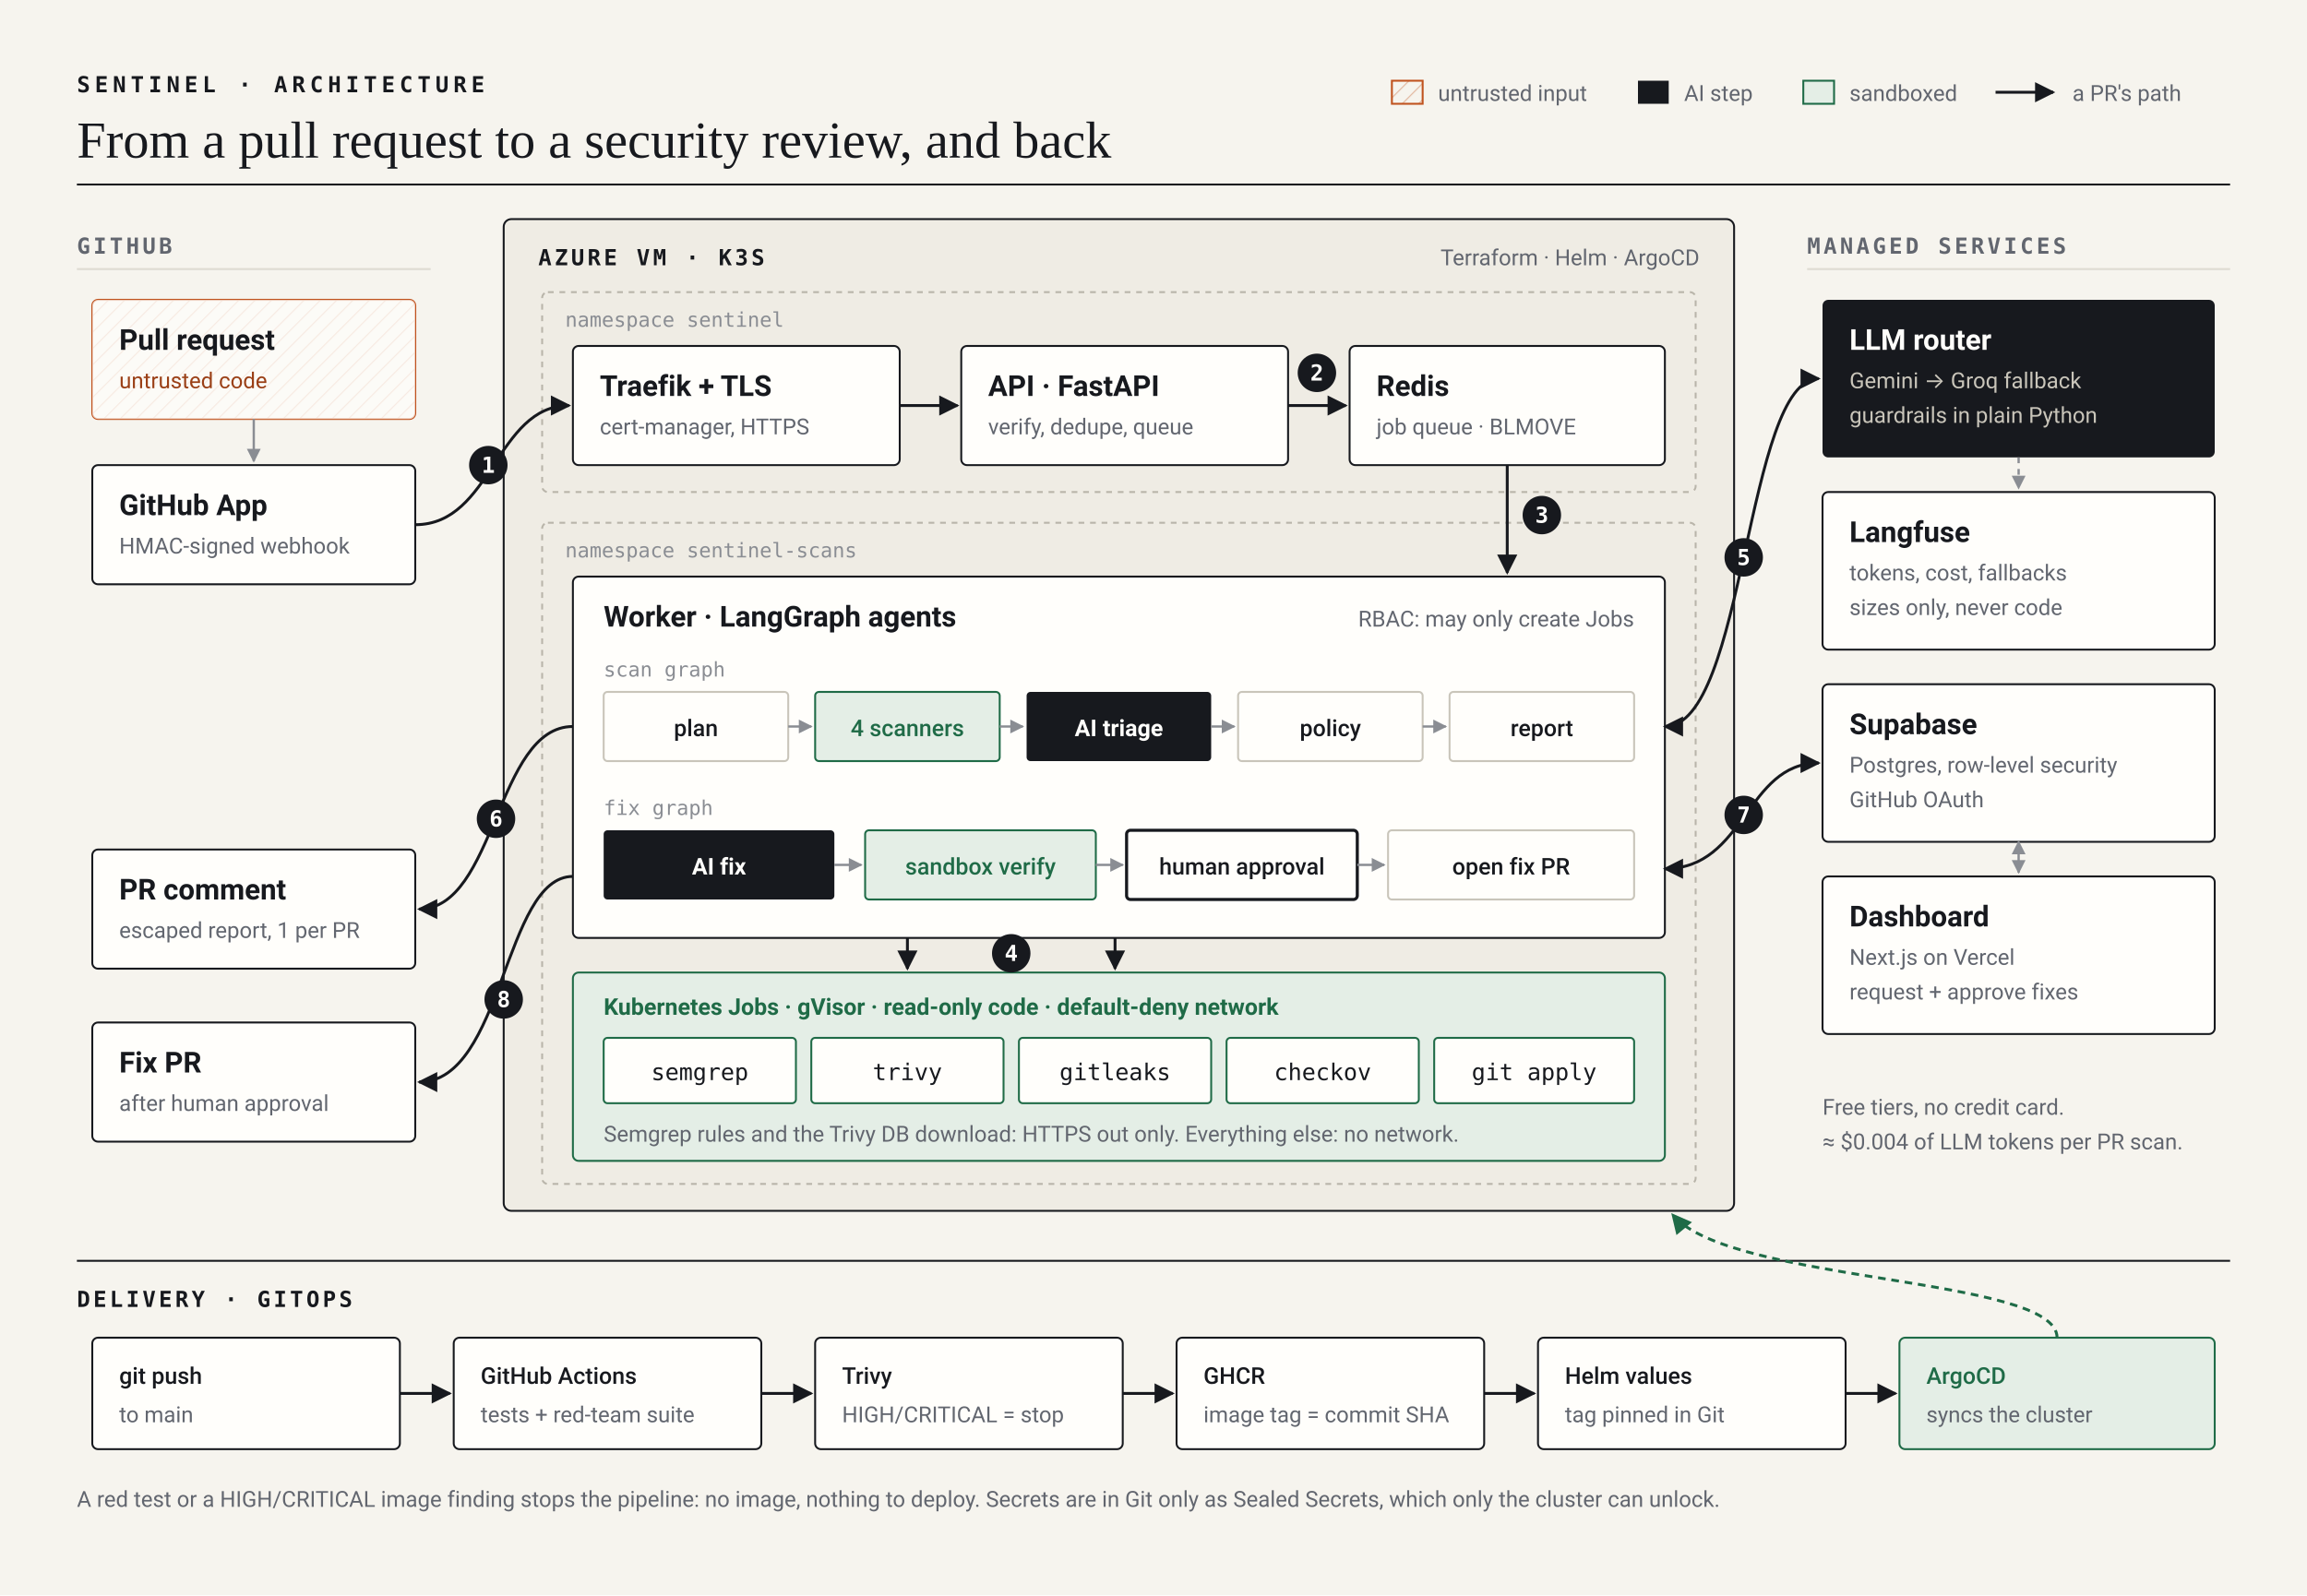
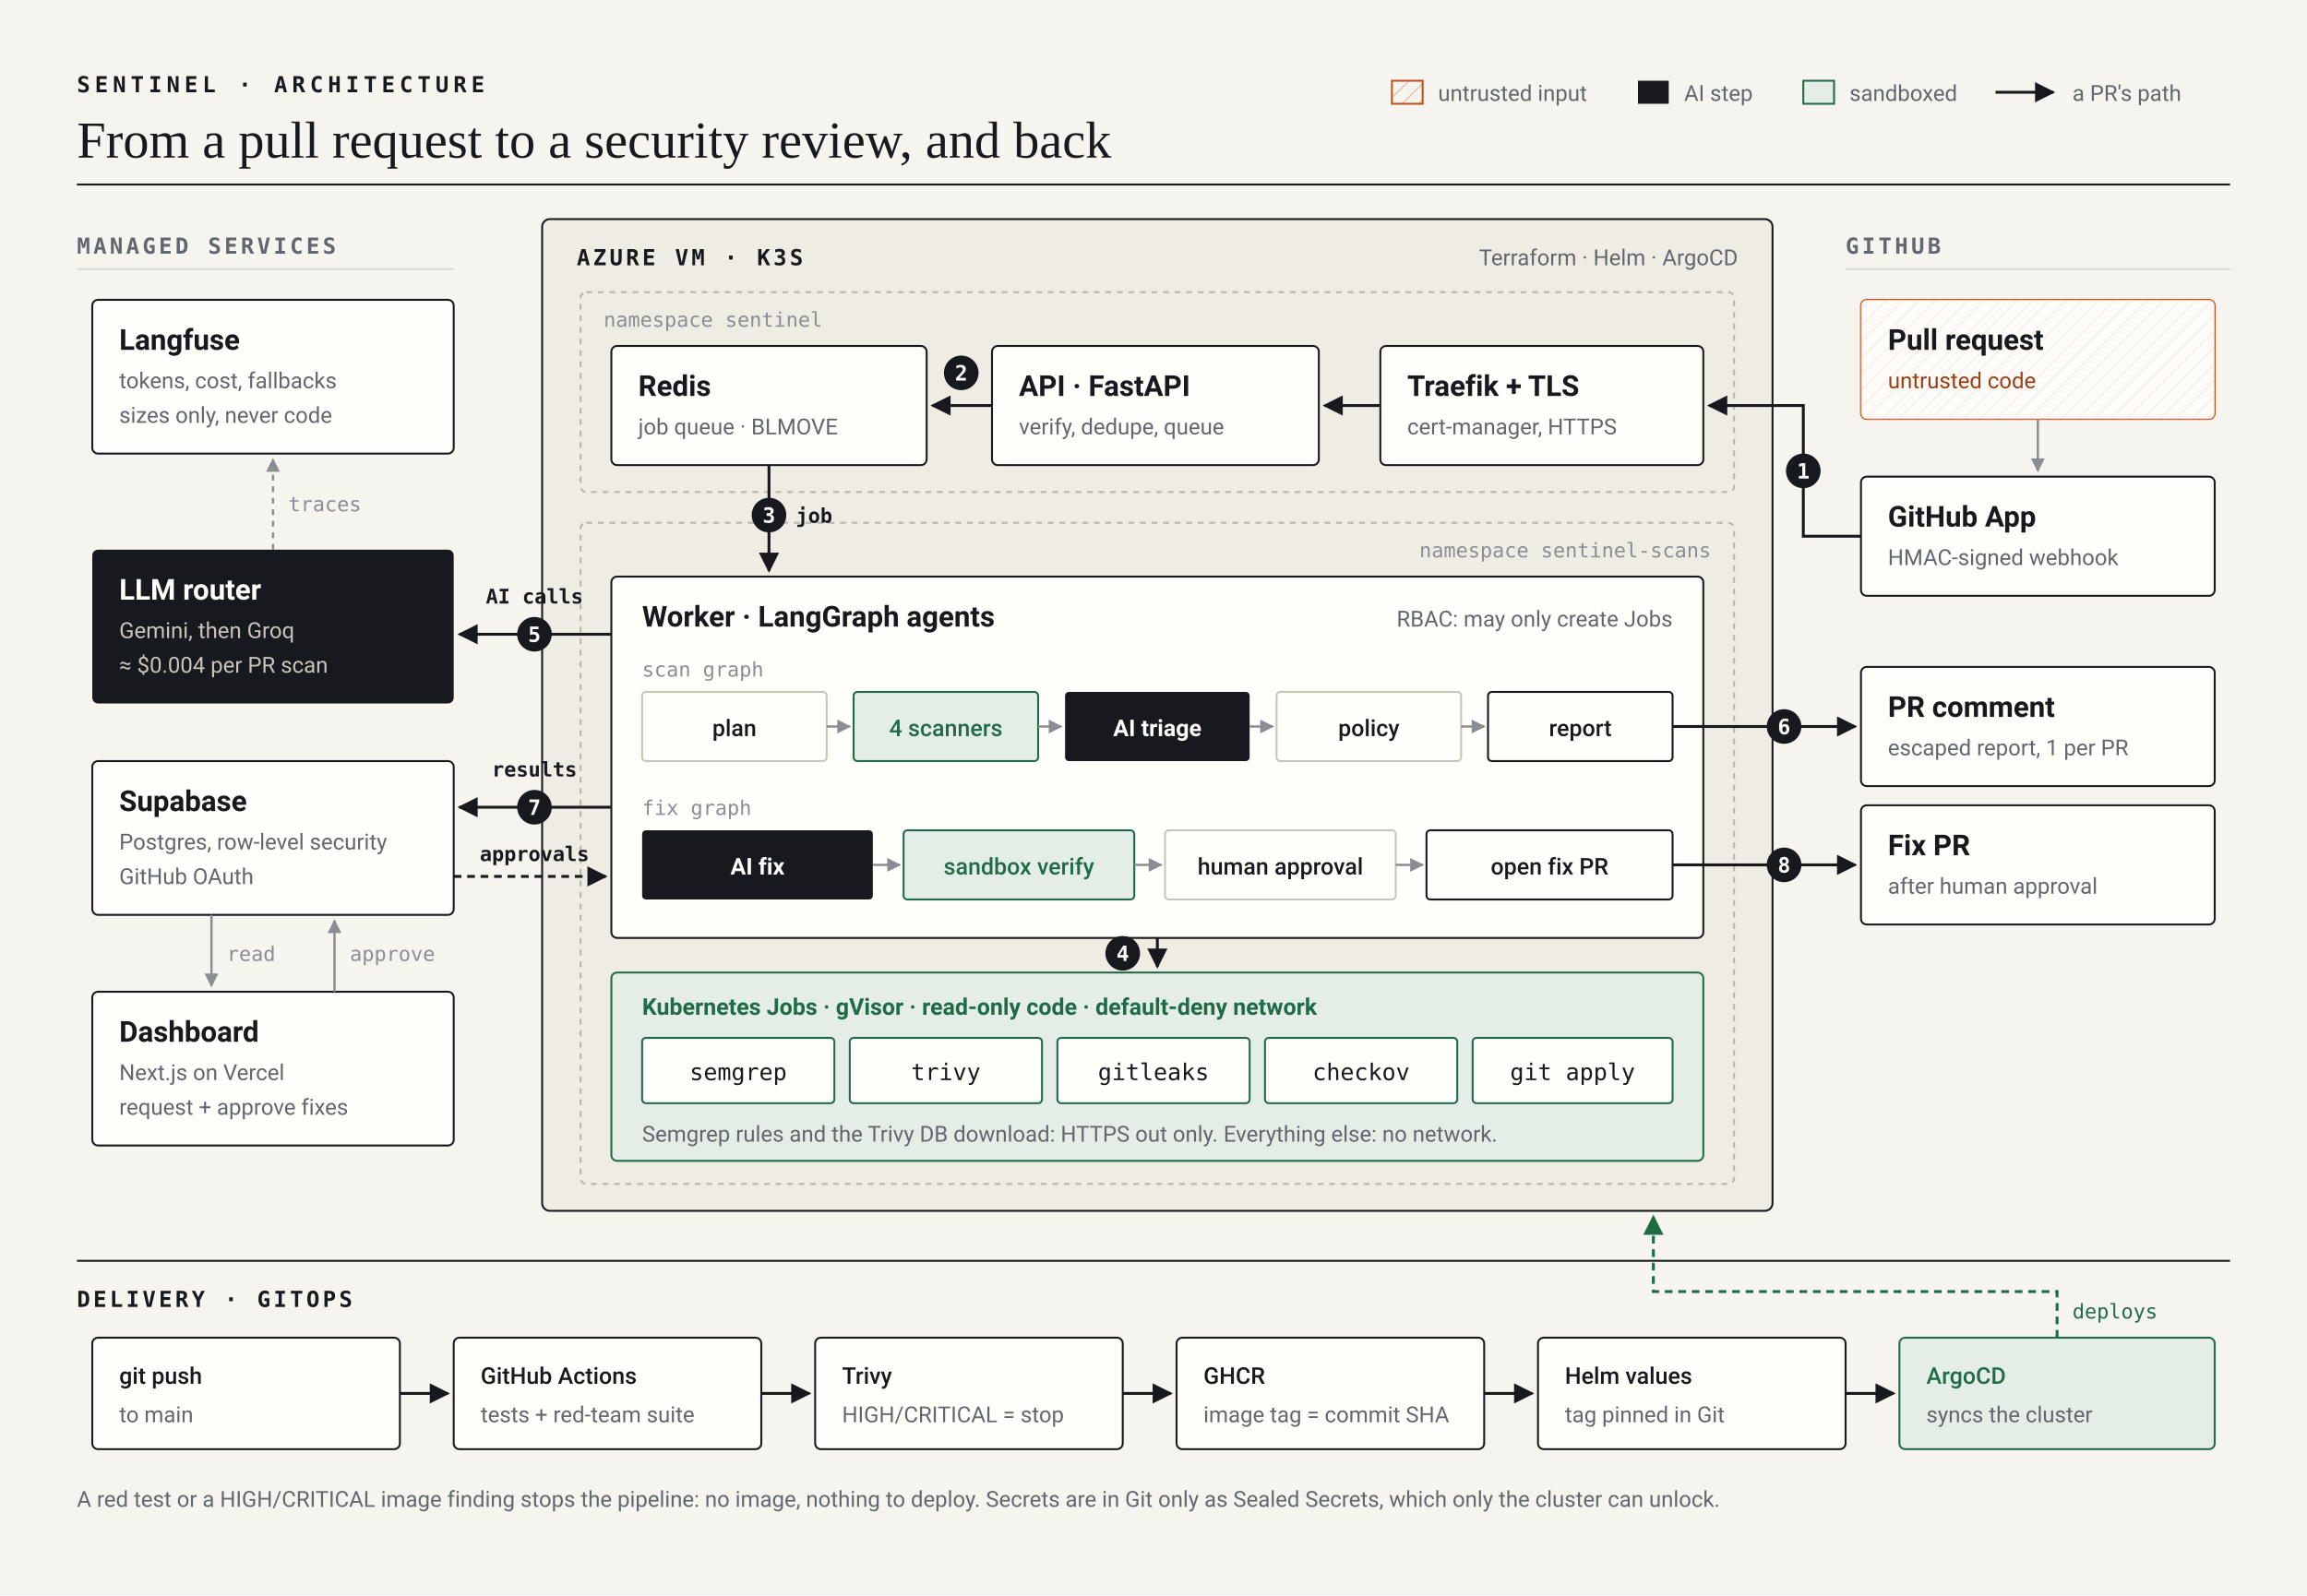
<svg xmlns="http://www.w3.org/2000/svg" viewBox="0 0 1200 830" width="1200" height="830" role="img" aria-labelledby="t d">
  <defs>
    <pattern id="hatch" width="6" height="6" patternUnits="userSpaceOnUse" patternTransform="rotate(45)">
      <line x1="0" y1="0" x2="0" y2="6" stroke="#c0531f" stroke-width="1.2" opacity="0.35" />
    </pattern>
-     <marker id="arr" viewBox="0 0 10 10" refX="9" refY="5" markerWidth="7" markerHeight="7" orient="auto-start-reverse">
+     <marker id="arr" viewBox="0 0 10 10" refX="9" refY="5" markerWidth="7" markerHeight="7" orient="auto">
      <path d="M0,0 L10,5 L0,10 z" fill="#17191e" />
    </marker>
-     <marker id="arrm" viewBox="0 0 10 10" refX="9" refY="5" markerWidth="6" markerHeight="6" orient="auto-start-reverse">
+     <marker id="arrm" viewBox="0 0 10 10" refX="9" refY="5" markerWidth="6" markerHeight="6" orient="auto">
      <path d="M0,0 L10,5 L0,10 z" fill="#8a8d93" />
    </marker>
    <marker id="arrg" viewBox="0 0 10 10" refX="9" refY="5" markerWidth="7" markerHeight="7" orient="auto">
      <path d="M0,0 L10,5 L0,10 z" fill="#1f6b47" />
    </marker>
    <style>
      text { font-family: "IBM Plex Sans", "Segoe UI", system-ui, -apple-system, Roboto, sans-serif; fill: #17191e; }
      .mono { font-family: "IBM Plex Mono", "Cascadia Mono", Consolas, monospace; }
      .serif { font-family: Newsreader, Georgia, "Times New Roman", serif; }
      .h { font-size: 15px; font-weight: 600; }
      .s { fill: #62666f; font-size: 11.5px; }
      .zone { font-family: "IBM Plex Mono", "Cascadia Mono", Consolas, monospace; fill: #62666f; font-size: 11.5px; font-weight: 600; letter-spacing: 1.6px; }
      .ns { font-family: "IBM Plex Mono", "Cascadia Mono", Consolas, monospace; fill: #8a8d93; font-size: 10.5px; }
      .chip { font-size: 12px; font-weight: 500; }
      .chipi { font-size: 12px; font-weight: 600; fill: #fffefb; }
-       .num { font-family: "IBM Plex Mono", "Cascadia Mono", Consolas, monospace; fill: #fffefb; font-size: 11.5px; font-weight: 700; }
+       .num { font-family: "IBM Plex Mono", "Cascadia Mono", Consolas, monospace; fill: #fffefb; font-size: 11px; font-weight: 700; }
+       .lbl { font-family: "IBM Plex Mono", "Cascadia Mono", Consolas, monospace; fill: #17191e; font-size: 10.5px; font-weight: 600; }
      .card { fill: #fffefb; stroke: #17191e; stroke-width: 1; }
      .soft { fill: #fffefb; stroke: #c9c5ba; stroke-width: 1; }
      .flow { fill: none; stroke: #17191e; stroke-width: 1.5; }
      .step { fill: none; stroke: #8a8d93; stroke-width: 1.2; }
    </style>
  </defs>
  <rect width="1200" height="830" fill="#f6f4ee" />
  <text x="40" y="48" class="mono" font-size="11.5" font-weight="600" letter-spacing="2.4" fill="#1f6b47">SENTINEL · ARCHITECTURE</text>
  <text x="40" y="82" class="serif" font-size="27">From a pull request to a security review, and back</text>
-   <line x1="40" y1="96" x2="1160" y2="96" stroke="#17191e" stroke-width="1" />
+   <line x1="40" y1="96" x2="1160" y2="96" stroke="#17191e" />
  <g transform="translate(724,42)">
    <rect x="0" y="0" width="16" height="12" fill="url(#hatch)" stroke="#c0531f" />
    <text x="24" y="10.5" class="s">untrusted input</text>
    <rect x="128" y="0" width="16" height="12" fill="#17191e" />
    <text x="152" y="10.5" class="s">AI step</text>
    <rect x="214" y="0" width="16" height="12" fill="#e4eee6" stroke="#1f6b47" />
    <text x="238" y="10.5" class="s">sandboxed</text>
    <line x1="314" y1="6" x2="344" y2="6" class="flow" marker-end="url(#arr)" />
    <text x="354" y="10.5" class="s">a PR's path</text>
  </g>
-   <text x="40" y="132" class="zone">GITHUB</text>
-   <line x1="40" y1="140" x2="224" y2="140" stroke="#dedbd2" />
-   <rect x="48" y="156" width="168" height="62" rx="3" fill="url(#hatch)" stroke="#c0531f" />
-   <rect x="48" y="156" width="168" height="62" rx="3" fill="#fffefb" opacity="0.72" />
-   <text x="62" y="182" class="h">Pull request</text>
-   <text x="62" y="202" class="s" style="fill:#9a3f16">untrusted code</text>
-   <rect x="48" y="242" width="168" height="62" rx="3" class="card" />
-   <text x="62" y="268" class="h">GitHub App</text>
-   <text x="62" y="288" class="s">HMAC-signed webhook</text>
-   <line x1="132" y1="218" x2="132" y2="240" class="step" marker-end="url(#arrm)" />
-   <rect x="48" y="442" width="168" height="62" rx="3" class="card" />
-   <text x="62" y="468" class="h">PR comment</text>
-   <text x="62" y="488" class="s">escaped report, 1 per PR</text>
-   <rect x="48" y="532" width="168" height="62" rx="3" class="card" />
-   <text x="62" y="558" class="h">Fix PR</text>
-   <text x="62" y="578" class="s">after human approval</text>
-   <rect x="262" y="114" width="640" height="516" rx="4" fill="#efece4" stroke="#17191e" />
-   <text x="280" y="138" class="zone" style="fill:#17191e">AZURE VM · K3S</text>
-   <text x="884" y="138" class="s" text-anchor="end">Terraform · Helm · ArgoCD</text>
-   <rect x="282" y="152" width="600" height="104" rx="3" fill="none" stroke="#b9b5aa" stroke-dasharray="3 3" />
-   <text x="294" y="170" class="ns">namespace sentinel</text>
-   <rect x="298" y="180" width="170" height="62" rx="3" class="card" />
-   <text x="312" y="206" class="h">Traefik + TLS</text>
-   <text x="312" y="226" class="s">cert-manager, HTTPS</text>
-   <rect x="500" y="180" width="170" height="62" rx="3" class="card" />
-   <text x="514" y="206" class="h">API · FastAPI</text>
-   <text x="514" y="226" class="s">verify, dedupe, queue</text>
-   <rect x="702" y="180" width="164" height="62" rx="3" class="card" />
-   <text x="716" y="206" class="h">Redis</text>
-   <text x="716" y="226" class="s">job queue · BLMOVE</text>
-   <line x1="468" y1="211" x2="498" y2="211" class="flow" marker-end="url(#arr)" />
-   <line x1="670" y1="211" x2="700" y2="211" class="flow" marker-end="url(#arr)" />
-   <rect x="282" y="272" width="600" height="344" rx="3" fill="none" stroke="#b9b5aa" stroke-dasharray="3 3" />
-   <text x="294" y="290" class="ns">namespace sentinel-scans</text>
-   <rect x="298" y="300" width="568" height="188" rx="3" class="card" />
-   <text x="314" y="326" class="h">Worker · LangGraph agents</text>
-   <text x="850" y="326" class="s" text-anchor="end">RBAC: may only create Jobs</text>
-   <text x="314" y="352" class="ns">scan graph</text>
-   <g>
-     <rect x="314" y="360" width="96" height="36" rx="2" class="soft" />
-     <text x="362" y="383" class="chip" text-anchor="middle">plan</text>
-     <rect x="424" y="360" width="96" height="36" rx="2" fill="#e4eee6" stroke="#1f6b47" />
-     <text x="472" y="383" class="chip" text-anchor="middle" style="fill:#1f6b47">4 scanners</text>
-     <rect x="534" y="360" width="96" height="36" rx="2" fill="#17191e" />
-     <text x="582" y="383" class="chipi" text-anchor="middle">AI triage</text>
-     <rect x="644" y="360" width="96" height="36" rx="2" class="soft" />
-     <text x="692" y="383" class="chip" text-anchor="middle">policy</text>
-     <rect x="754" y="360" width="96" height="36" rx="2" class="soft" />
-     <text x="802" y="383" class="chip" text-anchor="middle">report</text>
-     <line x1="410" y1="378" x2="422" y2="378" class="step" marker-end="url(#arrm)" />
-     <line x1="520" y1="378" x2="532" y2="378" class="step" marker-end="url(#arrm)" />
-     <line x1="630" y1="378" x2="642" y2="378" class="step" marker-end="url(#arrm)" />
-     <line x1="740" y1="378" x2="752" y2="378" class="step" marker-end="url(#arrm)" />
-   </g>
-   <text x="314" y="424" class="ns">fix graph</text>
-   <g>
-     <rect x="314" y="432" width="120" height="36" rx="2" fill="#17191e" />
-     <text x="374" y="455" class="chipi" text-anchor="middle">AI fix</text>
-     <rect x="450" y="432" width="120" height="36" rx="2" fill="#e4eee6" stroke="#1f6b47" />
-     <text x="510" y="455" class="chip" text-anchor="middle" style="fill:#1f6b47">sandbox verify</text>
-     <rect x="586" y="432" width="120" height="36" rx="2" fill="#fffefb" stroke="#17191e" stroke-width="1.6" />
-     <text x="646" y="455" class="chip" text-anchor="middle" font-weight="600">human approval</text>
-     <rect x="722" y="432" width="128" height="36" rx="2" class="soft" />
-     <text x="786" y="455" class="chip" text-anchor="middle">open fix PR</text>
-     <line x1="434" y1="450" x2="448" y2="450" class="step" marker-end="url(#arrm)" />
-     <line x1="570" y1="450" x2="584" y2="450" class="step" marker-end="url(#arrm)" />
-     <line x1="706" y1="450" x2="720" y2="450" class="step" marker-end="url(#arrm)" />
-   </g>
-   <rect x="298" y="506" width="568" height="98" rx="3" fill="#e4eee6" stroke="#1f6b47" />
-   <text x="314" y="528" font-size="12" font-weight="600" style="fill:#1f6b47">Kubernetes Jobs · gVisor · read-only code · default-deny network</text>
-   <g>
-     <rect x="314" y="540" width="100" height="34" rx="2" fill="#fffefb" stroke="#1f6b47" />
-     <text x="364" y="562" class="chip mono" text-anchor="middle">semgrep</text>
-     <rect x="422" y="540" width="100" height="34" rx="2" fill="#fffefb" stroke="#1f6b47" />
-     <text x="472" y="562" class="chip mono" text-anchor="middle">trivy</text>
-     <rect x="530" y="540" width="100" height="34" rx="2" fill="#fffefb" stroke="#1f6b47" />
-     <text x="580" y="562" class="chip mono" text-anchor="middle">gitleaks</text>
-     <rect x="638" y="540" width="100" height="34" rx="2" fill="#fffefb" stroke="#1f6b47" />
-     <text x="688" y="562" class="chip mono" text-anchor="middle">checkov</text>
-     <rect x="746" y="540" width="104" height="34" rx="2" fill="#fffefb" stroke="#1f6b47" />
-     <text x="798" y="562" class="chip mono" text-anchor="middle">git apply</text>
-   </g>
-   <text x="314" y="594" class="s" font-size="11">Semgrep rules and the Trivy DB download: HTTPS out only. Everything else: no network.</text>
-   <line x1="472" y1="488" x2="472" y2="504" class="flow" marker-end="url(#arr)" />
-   <line x1="580" y1="488" x2="580" y2="504" class="flow" marker-end="url(#arr)" />
-   <text x="940" y="132" class="zone">MANAGED SERVICES</text>
-   <line x1="940" y1="140" x2="1160" y2="140" stroke="#dedbd2" />
-   <rect x="948" y="156" width="204" height="82" rx="3" fill="#17191e" />
-   <text x="962" y="182" class="h" style="fill:#fffefb">LLM router</text>
-   <text x="962" y="202" class="s" style="fill:#c9c5ba">Gemini → Groq fallback</text>
-   <text x="962" y="220" class="s" style="fill:#c9c5ba">guardrails in plain Python</text>
-   <rect x="948" y="256" width="204" height="82" rx="3" class="card" />
-   <text x="962" y="282" class="h">Langfuse</text>
-   <text x="962" y="302" class="s">tokens, cost, fallbacks</text>
-   <text x="962" y="320" class="s">sizes only, never code</text>
-   <line x1="1050" y1="238" x2="1050" y2="254" class="step" stroke-dasharray="3 3" marker-end="url(#arrm)" />
-   <rect x="948" y="356" width="204" height="82" rx="3" class="card" />
-   <text x="962" y="382" class="h">Supabase</text>
-   <text x="962" y="402" class="s">Postgres, row-level security</text>
-   <text x="962" y="420" class="s">GitHub OAuth</text>
-   <rect x="948" y="456" width="204" height="82" rx="3" class="card" />
-   <text x="962" y="482" class="h">Dashboard</text>
-   <text x="962" y="502" class="s">Next.js on Vercel</text>
-   <text x="962" y="520" class="s">request + approve fixes</text>
-   <line x1="1050" y1="438" x2="1050" y2="454" class="step" marker-end="url(#arrm)" marker-start="url(#arrm)" />
-   <text x="948" y="580" class="s">Free tiers, no credit card.</text>
-   <text x="948" y="598" class="s">≈ $0.004 of LLM tokens per PR scan.</text>
-   <path d="M216,273 C256,273 258,211 296,211" class="flow" marker-end="url(#arr)" />
-   <path d="M784,242 L784,298" class="flow" marker-end="url(#arr)" />
-   <path d="M866,378 C908,378 908,197 946,197" class="flow" marker-end="url(#arr)" marker-start="url(#arr)" />
-   <path d="M298,378 C258,378 258,473 218,473" class="flow" marker-end="url(#arr)" />
-   <path d="M866,452 C908,452 908,397 946,397" class="flow" marker-end="url(#arr)" marker-start="url(#arr)" />
-   <path d="M298,456 C262,456 262,563 218,563" class="flow" marker-end="url(#arr)" />
-   <g>
-     <circle cx="254" cy="242" r="10" fill="#17191e" />
-     <text x="254" y="246" class="num" text-anchor="middle">1</text>
-     <circle cx="685" cy="194" r="10" fill="#17191e" />
-     <text x="685" y="198" class="num" text-anchor="middle">2</text>
-     <circle cx="802" cy="268" r="10" fill="#17191e" />
-     <text x="802" y="272" class="num" text-anchor="middle">3</text>
-     <circle cx="526" cy="496" r="10" fill="#17191e" />
-     <text x="526" y="500" class="num" text-anchor="middle">4</text>
-     <circle cx="907" cy="290" r="10" fill="#17191e" />
-     <text x="907" y="294" class="num" text-anchor="middle">5</text>
-     <circle cx="258" cy="426" r="10" fill="#17191e" />
-     <text x="258" y="430" class="num" text-anchor="middle">6</text>
-     <circle cx="907" cy="424" r="10" fill="#17191e" />
-     <text x="907" y="428" class="num" text-anchor="middle">7</text>
-     <circle cx="262" cy="520" r="10" fill="#17191e" />
-     <text x="262" y="524" class="num" text-anchor="middle">8</text>
-   </g>
+   <text x="40" y="132" class="zone">MANAGED SERVICES</text>
+   <line x1="40" y1="140" x2="236" y2="140" stroke="#dedbd2" />
+   <rect x="48" y="156" width="188" height="80" rx="3" class="card" />
+   <text x="62" y="182" class="h">Langfuse</text>
+   <text x="62" y="202" class="s">tokens, cost, fallbacks</text>
+   <text x="62" y="220" class="s">sizes only, never code</text>
+   <rect x="48" y="286" width="188" height="80" rx="3" fill="#17191e" />
+   <text x="62" y="312" class="h" style="fill:#fffefb">LLM router</text>
+   <text x="62" y="332" class="s" style="fill:#c9c5ba">Gemini, then Groq</text>
+   <text x="62" y="350" class="s" style="fill:#c9c5ba">≈ $0.004 per PR scan</text>
+   <line x1="142" y1="286" x2="142" y2="239" class="step" stroke-dasharray="3 3" marker-end="url(#arrm)" />
+   <text x="150" y="266" class="ns">traces</text>
+   <rect x="48" y="396" width="188" height="80" rx="3" class="card" />
+   <text x="62" y="422" class="h">Supabase</text>
+   <text x="62" y="442" class="s">Postgres, row-level security</text>
+   <text x="62" y="460" class="s">GitHub OAuth</text>
+   <rect x="48" y="516" width="188" height="80" rx="3" class="card" />
+   <text x="62" y="542" class="h">Dashboard</text>
+   <text x="62" y="562" class="s">Next.js on Vercel</text>
+   <text x="62" y="580" class="s">request + approve fixes</text>
+   <line x1="110" y1="476" x2="110" y2="513" class="step" marker-end="url(#arrm)" />
+   <line x1="174" y1="516" x2="174" y2="479" class="step" marker-end="url(#arrm)" />
+   <text x="118" y="500" class="ns">read</text>
+   <text x="182" y="500" class="ns">approve</text>
+   <rect x="282" y="114" width="640" height="516" rx="4" fill="#efece4" stroke="#17191e" />
+   <text x="300" y="138" class="zone" style="fill:#17191e">AZURE VM · K3S</text>
+   <text x="904" y="138" class="s" text-anchor="end">Terraform · Helm · ArgoCD</text>
+   <rect x="302" y="152" width="600" height="104" rx="3" fill="none" stroke="#b9b5aa" stroke-dasharray="3 3" />
+   <text x="314" y="170" class="ns">namespace sentinel</text>
+   <rect x="318" y="180" width="164" height="62" rx="3" class="card" />
+   <text x="332" y="206" class="h">Redis</text>
+   <text x="332" y="226" class="s">job queue · BLMOVE</text>
+   <rect x="516" y="180" width="170" height="62" rx="3" class="card" />
+   <text x="530" y="206" class="h">API · FastAPI</text>
+   <text x="530" y="226" class="s">verify, dedupe, queue</text>
+   <rect x="718" y="180" width="168" height="62" rx="3" class="card" />
+   <text x="732" y="206" class="h">Traefik + TLS</text>
+   <text x="732" y="226" class="s">cert-manager, HTTPS</text>
+   <line x1="718" y1="211" x2="689" y2="211" class="flow" marker-end="url(#arr)" />
+   <line x1="516" y1="211" x2="485" y2="211" class="flow" marker-end="url(#arr)" />
+   <circle cx="500" cy="194" r="9" fill="#17191e" />
+   <text x="500" y="198" class="num" text-anchor="middle">2</text>
+   <rect x="302" y="272" width="600" height="344" rx="3" fill="none" stroke="#b9b5aa" stroke-dasharray="3 3" />
+   <text x="890" y="290" class="ns" text-anchor="end">namespace sentinel-scans</text>
+   <line x1="400" y1="242" x2="400" y2="297" class="flow" marker-end="url(#arr)" />
+   <circle cx="400" cy="268" r="9" fill="#17191e" />
+   <text x="400" y="272" class="num" text-anchor="middle">3</text>
+   <text x="414" y="272" class="lbl">job</text>
+   <rect x="318" y="300" width="568" height="188" rx="3" class="card" />
+   <text x="334" y="326" class="h">Worker · LangGraph agents</text>
+   <text x="870" y="326" class="s" text-anchor="end">RBAC: may only create Jobs</text>
+   <text x="334" y="352" class="ns">scan graph</text>
+   <rect x="334" y="360" width="96" height="36" rx="2" class="soft" />
+   <text x="382" y="383" class="chip" text-anchor="middle">plan</text>
+   <rect x="444" y="360" width="96" height="36" rx="2" fill="#e4eee6" stroke="#1f6b47" />
+   <text x="492" y="383" class="chip" text-anchor="middle" style="fill:#1f6b47">4 scanners</text>
+   <rect x="554" y="360" width="96" height="36" rx="2" fill="#17191e" />
+   <text x="602" y="383" class="chipi" text-anchor="middle">AI triage</text>
+   <rect x="664" y="360" width="96" height="36" rx="2" class="soft" />
+   <text x="712" y="383" class="chip" text-anchor="middle">policy</text>
+   <rect x="774" y="360" width="96" height="36" rx="2" fill="#fffefb" stroke="#17191e" />
+   <text x="822" y="383" class="chip" text-anchor="middle" font-weight="600">report</text>
+   <line x1="430" y1="378" x2="442" y2="378" class="step" marker-end="url(#arrm)" />
+   <line x1="540" y1="378" x2="552" y2="378" class="step" marker-end="url(#arrm)" />
+   <line x1="650" y1="378" x2="662" y2="378" class="step" marker-end="url(#arrm)" />
+   <line x1="760" y1="378" x2="772" y2="378" class="step" marker-end="url(#arrm)" />
+   <text x="334" y="424" class="ns">fix graph</text>
+   <rect x="334" y="432" width="120" height="36" rx="2" fill="#17191e" />
+   <text x="394" y="455" class="chipi" text-anchor="middle">AI fix</text>
+   <rect x="470" y="432" width="120" height="36" rx="2" fill="#e4eee6" stroke="#1f6b47" />
+   <text x="530" y="455" class="chip" text-anchor="middle" style="fill:#1f6b47">sandbox verify</text>
+   <rect x="606" y="432" width="120" height="36" rx="2" class="soft" />
+   <text x="666" y="455" class="chip" text-anchor="middle">human approval</text>
+   <rect x="742" y="432" width="128" height="36" rx="2" fill="#fffefb" stroke="#17191e" />
+   <text x="806" y="455" class="chip" text-anchor="middle" font-weight="600">open fix PR</text>
+   <line x1="454" y1="450" x2="468" y2="450" class="step" marker-end="url(#arrm)" />
+   <line x1="590" y1="450" x2="604" y2="450" class="step" marker-end="url(#arrm)" />
+   <line x1="726" y1="450" x2="740" y2="450" class="step" marker-end="url(#arrm)" />
+   <line x1="602" y1="488" x2="602" y2="503" class="flow" marker-end="url(#arr)" />
+   <circle cx="584" cy="496" r="9" fill="#17191e" />
+   <text x="584" y="500" class="num" text-anchor="middle">4</text>
+   <rect x="318" y="506" width="568" height="98" rx="3" fill="#e4eee6" stroke="#1f6b47" />
+   <text x="334" y="528" font-size="12" font-weight="600" style="fill:#1f6b47">Kubernetes Jobs · gVisor · read-only code · default-deny network</text>
+   <rect x="334" y="540" width="100" height="34" rx="2" fill="#fffefb" stroke="#1f6b47" />
+   <text x="384" y="562" class="chip mono" text-anchor="middle">semgrep</text>
+   <rect x="442" y="540" width="100" height="34" rx="2" fill="#fffefb" stroke="#1f6b47" />
+   <text x="492" y="562" class="chip mono" text-anchor="middle">trivy</text>
+   <rect x="550" y="540" width="100" height="34" rx="2" fill="#fffefb" stroke="#1f6b47" />
+   <text x="600" y="562" class="chip mono" text-anchor="middle">gitleaks</text>
+   <rect x="658" y="540" width="100" height="34" rx="2" fill="#fffefb" stroke="#1f6b47" />
+   <text x="708" y="562" class="chip mono" text-anchor="middle">checkov</text>
+   <rect x="766" y="540" width="104" height="34" rx="2" fill="#fffefb" stroke="#1f6b47" />
+   <text x="818" y="562" class="chip mono" text-anchor="middle">git apply</text>
+   <text x="334" y="594" class="s" font-size="11">Semgrep rules and the Trivy DB download: HTTPS out only. Everything else: no network.</text>
+   <text x="960" y="132" class="zone">GITHUB</text>
+   <line x1="960" y1="140" x2="1160" y2="140" stroke="#dedbd2" />
+   <rect x="968" y="156" width="184" height="62" rx="3" fill="url(#hatch)" stroke="#c0531f" />
+   <rect x="968" y="156" width="184" height="62" rx="3" fill="#fffefb" opacity="0.72" />
+   <text x="982" y="182" class="h">Pull request</text>
+   <text x="982" y="202" class="s" style="fill:#9a3f16">untrusted code</text>
+   <rect x="968" y="248" width="184" height="62" rx="3" class="card" />
+   <text x="982" y="274" class="h">GitHub App</text>
+   <text x="982" y="294" class="s">HMAC-signed webhook</text>
+   <line x1="1060" y1="218" x2="1060" y2="245" class="step" marker-end="url(#arrm)" />
+   <rect x="968" y="347" width="184" height="62" rx="3" class="card" />
+   <text x="982" y="373" class="h">PR comment</text>
+   <text x="982" y="393" class="s">escaped report, 1 per PR</text>
+   <rect x="968" y="419" width="184" height="62" rx="3" class="card" />
+   <text x="982" y="445" class="h">Fix PR</text>
+   <text x="982" y="465" class="s">after human approval</text>
+   <path d="M968,279 L938,279 L938,211 L889,211" class="flow" marker-end="url(#arr)" />
+   <circle cx="938" cy="245" r="9" fill="#17191e" />
+   <text x="938" y="249" class="num" text-anchor="middle">1</text>
+   <line x1="318" y1="330" x2="239" y2="330" class="flow" marker-end="url(#arr)" />
+   <circle cx="278" cy="330" r="9" fill="#17191e" />
+   <text x="278" y="334" class="num" text-anchor="middle">5</text>
+   <text x="278" y="314" class="lbl" text-anchor="middle">AI calls</text>
+   <line x1="870" y1="378" x2="965" y2="378" class="flow" marker-end="url(#arr)" />
+   <circle cx="928" cy="378" r="9" fill="#17191e" />
+   <text x="928" y="382" class="num" text-anchor="middle">6</text>
+   <line x1="318" y1="420" x2="239" y2="420" class="flow" marker-end="url(#arr)" />
+   <circle cx="278" cy="420" r="9" fill="#17191e" />
+   <text x="278" y="424" class="num" text-anchor="middle">7</text>
+   <text x="278" y="404" class="lbl" text-anchor="middle">results</text>
+   <line x1="236" y1="456" x2="315" y2="456" class="flow" stroke-dasharray="4 3" marker-end="url(#arr)" />
+   <text x="278" y="448" class="lbl" text-anchor="middle">approvals</text>
+   <line x1="870" y1="450" x2="965" y2="450" class="flow" marker-end="url(#arr)" />
+   <circle cx="928" cy="450" r="9" fill="#17191e" />
+   <text x="928" y="454" class="num" text-anchor="middle">8</text>
  <line x1="40" y1="656" x2="1160" y2="656" stroke="#17191e" />
  <text x="40" y="680" class="zone" style="fill:#17191e">DELIVERY · GITOPS</text>
-   <g>
-     <rect x="48" y="696" width="160" height="58" rx="3" class="card" />
-     <text x="62" y="720" class="chip" font-size="13" font-weight="600">git push</text>
-     <text x="62" y="740" class="s" font-size="11">to main</text>
-     <rect x="236" y="696" width="160" height="58" rx="3" class="card" />
-     <text x="250" y="720" class="chip" font-size="13" font-weight="600">GitHub Actions</text>
-     <text x="250" y="740" class="s" font-size="11">tests + red-team suite</text>
-     <rect x="424" y="696" width="160" height="58" rx="3" class="card" />
-     <text x="438" y="720" class="chip" font-size="13" font-weight="600">Trivy</text>
-     <text x="438" y="740" class="s" font-size="11">HIGH/CRITICAL = stop</text>
-     <rect x="612" y="696" width="160" height="58" rx="3" class="card" />
-     <text x="626" y="720" class="chip" font-size="13" font-weight="600">GHCR</text>
-     <text x="626" y="740" class="s" font-size="11">image tag = commit SHA</text>
-     <rect x="800" y="696" width="160" height="58" rx="3" class="card" />
-     <text x="814" y="720" class="chip" font-size="13" font-weight="600">Helm values</text>
-     <text x="814" y="740" class="s" font-size="11">tag pinned in Git</text>
-     <rect x="988" y="696" width="164" height="58" rx="3" fill="#e4eee6" stroke="#1f6b47" />
-     <text x="1002" y="720" class="chip" font-size="13" font-weight="600" style="fill:#1f6b47">ArgoCD</text>
-     <text x="1002" y="740" class="s" font-size="11">syncs the cluster</text>
-     <line x1="208" y1="725" x2="234" y2="725" class="flow" marker-end="url(#arr)" />
-     <line x1="396" y1="725" x2="422" y2="725" class="flow" marker-end="url(#arr)" />
-     <line x1="584" y1="725" x2="610" y2="725" class="flow" marker-end="url(#arr)" />
-     <line x1="772" y1="725" x2="798" y2="725" class="flow" marker-end="url(#arr)" />
-     <line x1="960" y1="725" x2="986" y2="725" class="flow" marker-end="url(#arr)" />
-   </g>
+   <rect x="48" y="696" width="160" height="58" rx="3" class="card" />
+   <text x="62" y="720" class="chip" font-size="13" font-weight="600">git push</text>
+   <text x="62" y="740" class="s" font-size="11">to main</text>
+   <rect x="236" y="696" width="160" height="58" rx="3" class="card" />
+   <text x="250" y="720" class="chip" font-size="13" font-weight="600">GitHub Actions</text>
+   <text x="250" y="740" class="s" font-size="11">tests + red-team suite</text>
+   <rect x="424" y="696" width="160" height="58" rx="3" class="card" />
+   <text x="438" y="720" class="chip" font-size="13" font-weight="600">Trivy</text>
+   <text x="438" y="740" class="s" font-size="11">HIGH/CRITICAL = stop</text>
+   <rect x="612" y="696" width="160" height="58" rx="3" class="card" />
+   <text x="626" y="720" class="chip" font-size="13" font-weight="600">GHCR</text>
+   <text x="626" y="740" class="s" font-size="11">image tag = commit SHA</text>
+   <rect x="800" y="696" width="160" height="58" rx="3" class="card" />
+   <text x="814" y="720" class="chip" font-size="13" font-weight="600">Helm values</text>
+   <text x="814" y="740" class="s" font-size="11">tag pinned in Git</text>
+   <rect x="988" y="696" width="164" height="58" rx="3" fill="#e4eee6" stroke="#1f6b47" />
+   <text x="1002" y="720" class="chip" font-size="13" font-weight="600" style="fill:#1f6b47">ArgoCD</text>
+   <text x="1002" y="740" class="s" font-size="11">syncs the cluster</text>
+   <line x1="208" y1="725" x2="233" y2="725" class="flow" marker-end="url(#arr)" />
+   <line x1="396" y1="725" x2="421" y2="725" class="flow" marker-end="url(#arr)" />
+   <line x1="584" y1="725" x2="609" y2="725" class="flow" marker-end="url(#arr)" />
+   <line x1="772" y1="725" x2="797" y2="725" class="flow" marker-end="url(#arr)" />
+   <line x1="960" y1="725" x2="985" y2="725" class="flow" marker-end="url(#arr)" />
+   <path d="M1070,696 L1070,672 L860,672 L860,633" fill="none" stroke="#1f6b47" stroke-width="1.5" stroke-dasharray="4 3" marker-end="url(#arrg)" />
+   <text x="1078" y="686" class="ns" style="fill:#1f6b47">deploys</text>
  <text x="40" y="784" class="s">A red test or a HIGH/CRITICAL image finding stops the pipeline: no image, nothing to deploy. Secrets are in Git only as Sealed Secrets, which only the cluster can unlock.</text>
-   <path d="M1070,696 C1070,664 900,668 870,632" fill="none" stroke="#1f6b47" stroke-width="1.5" stroke-dasharray="4 3" marker-end="url(#arrg)" />
</svg>
